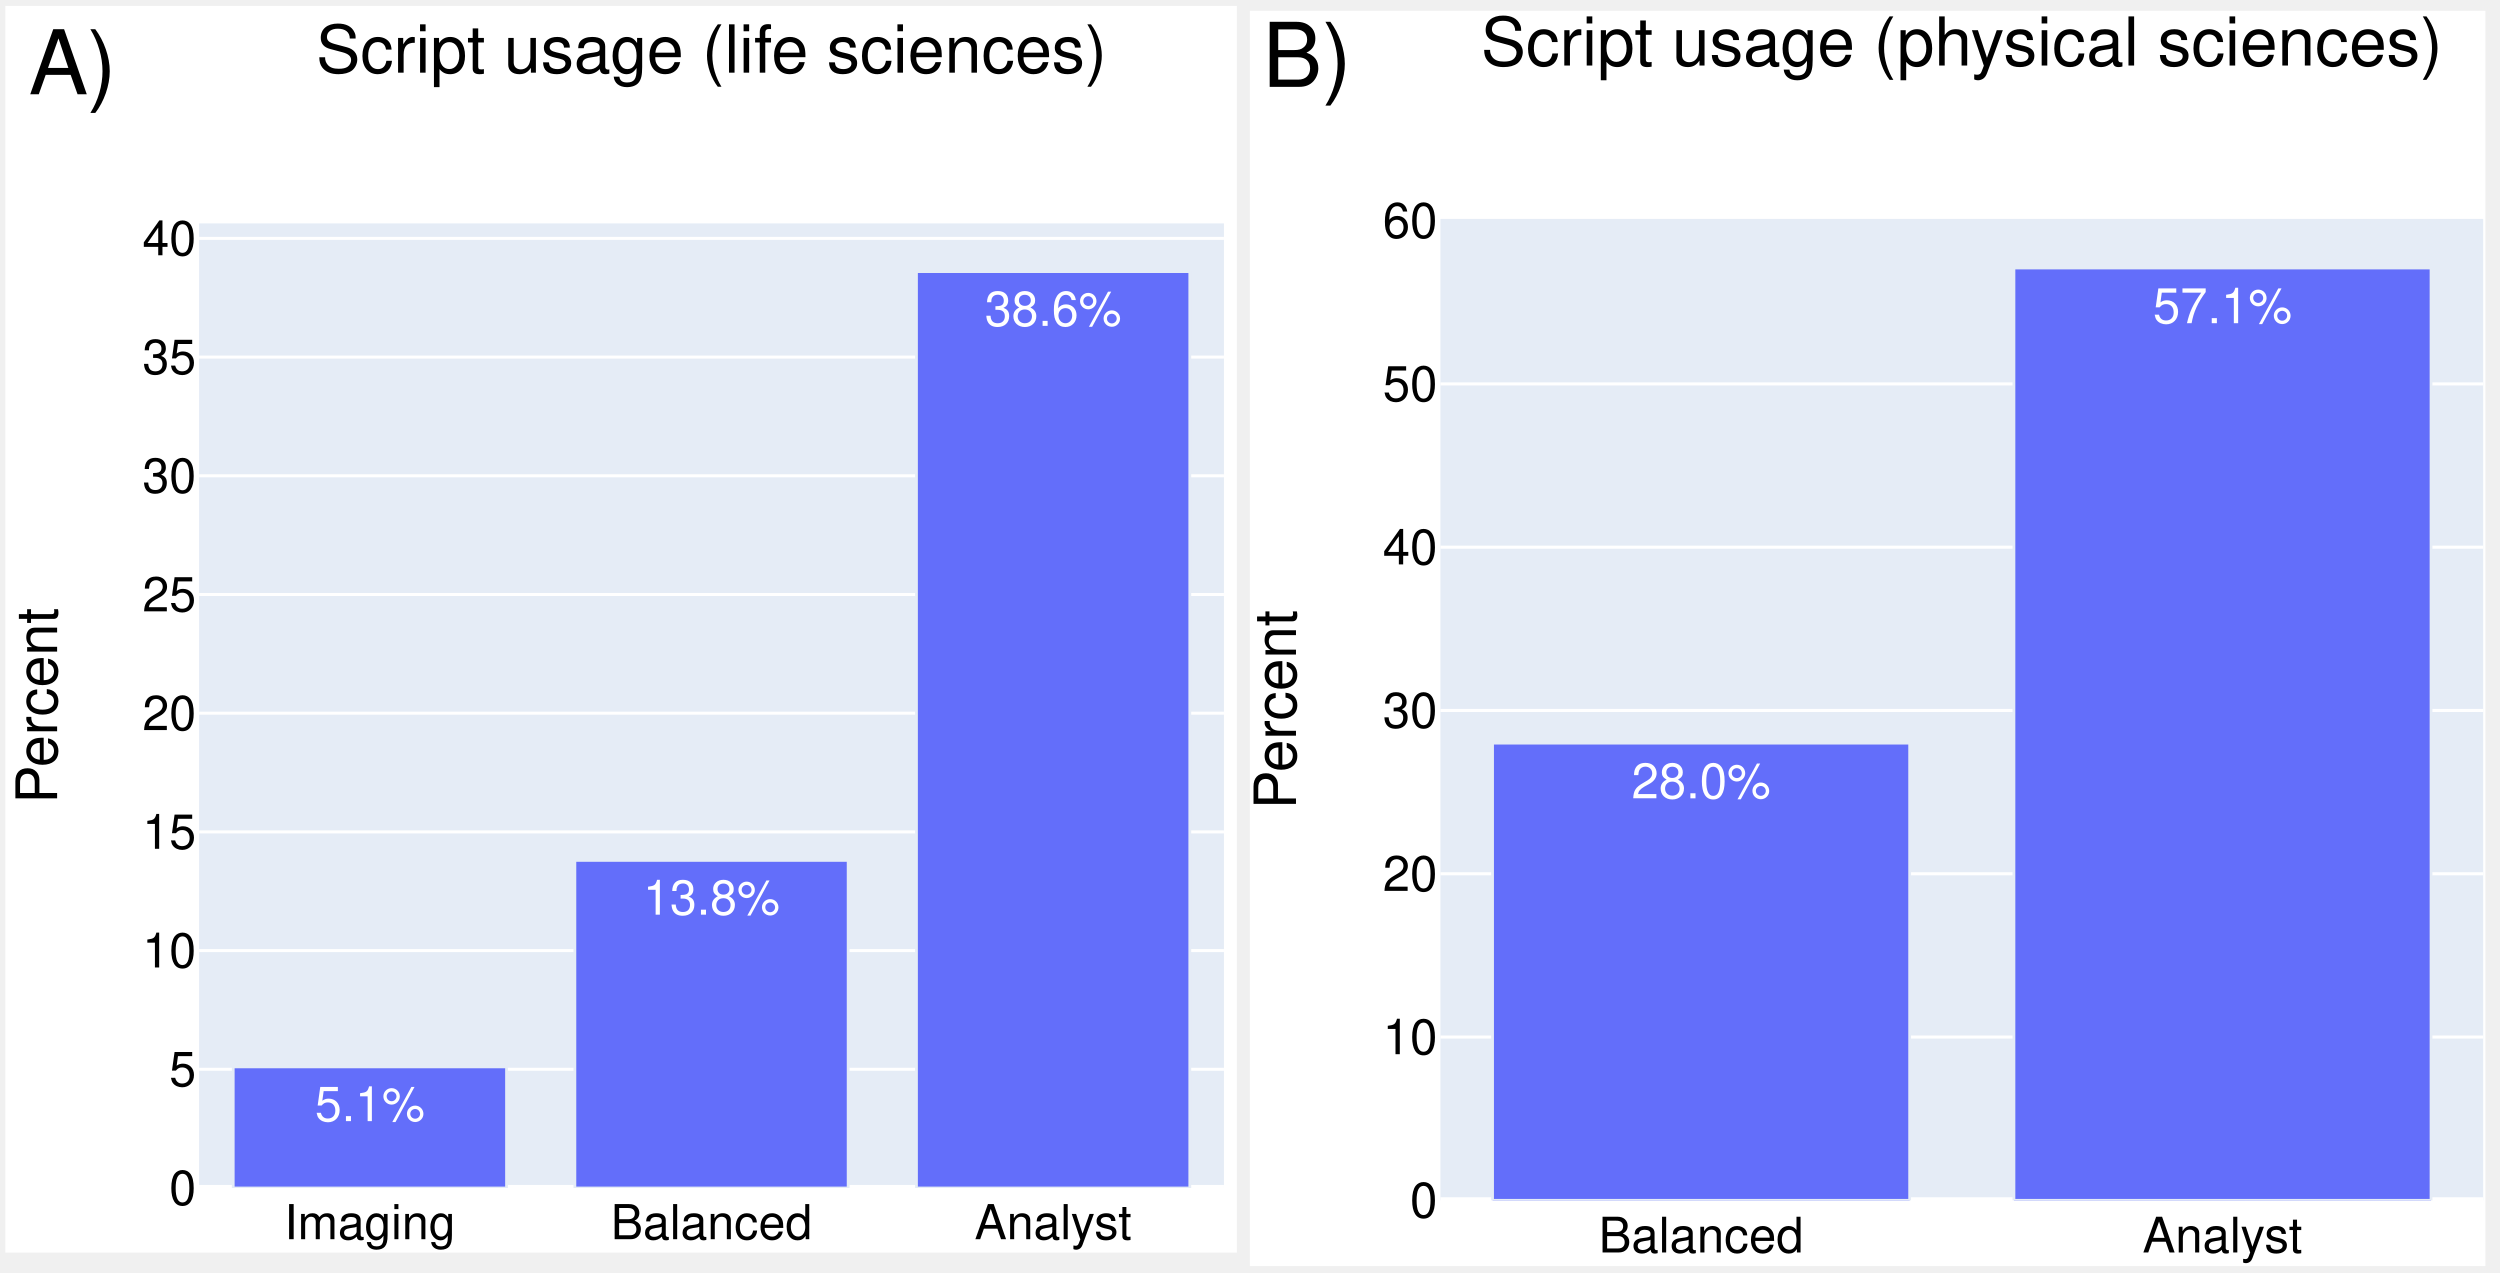
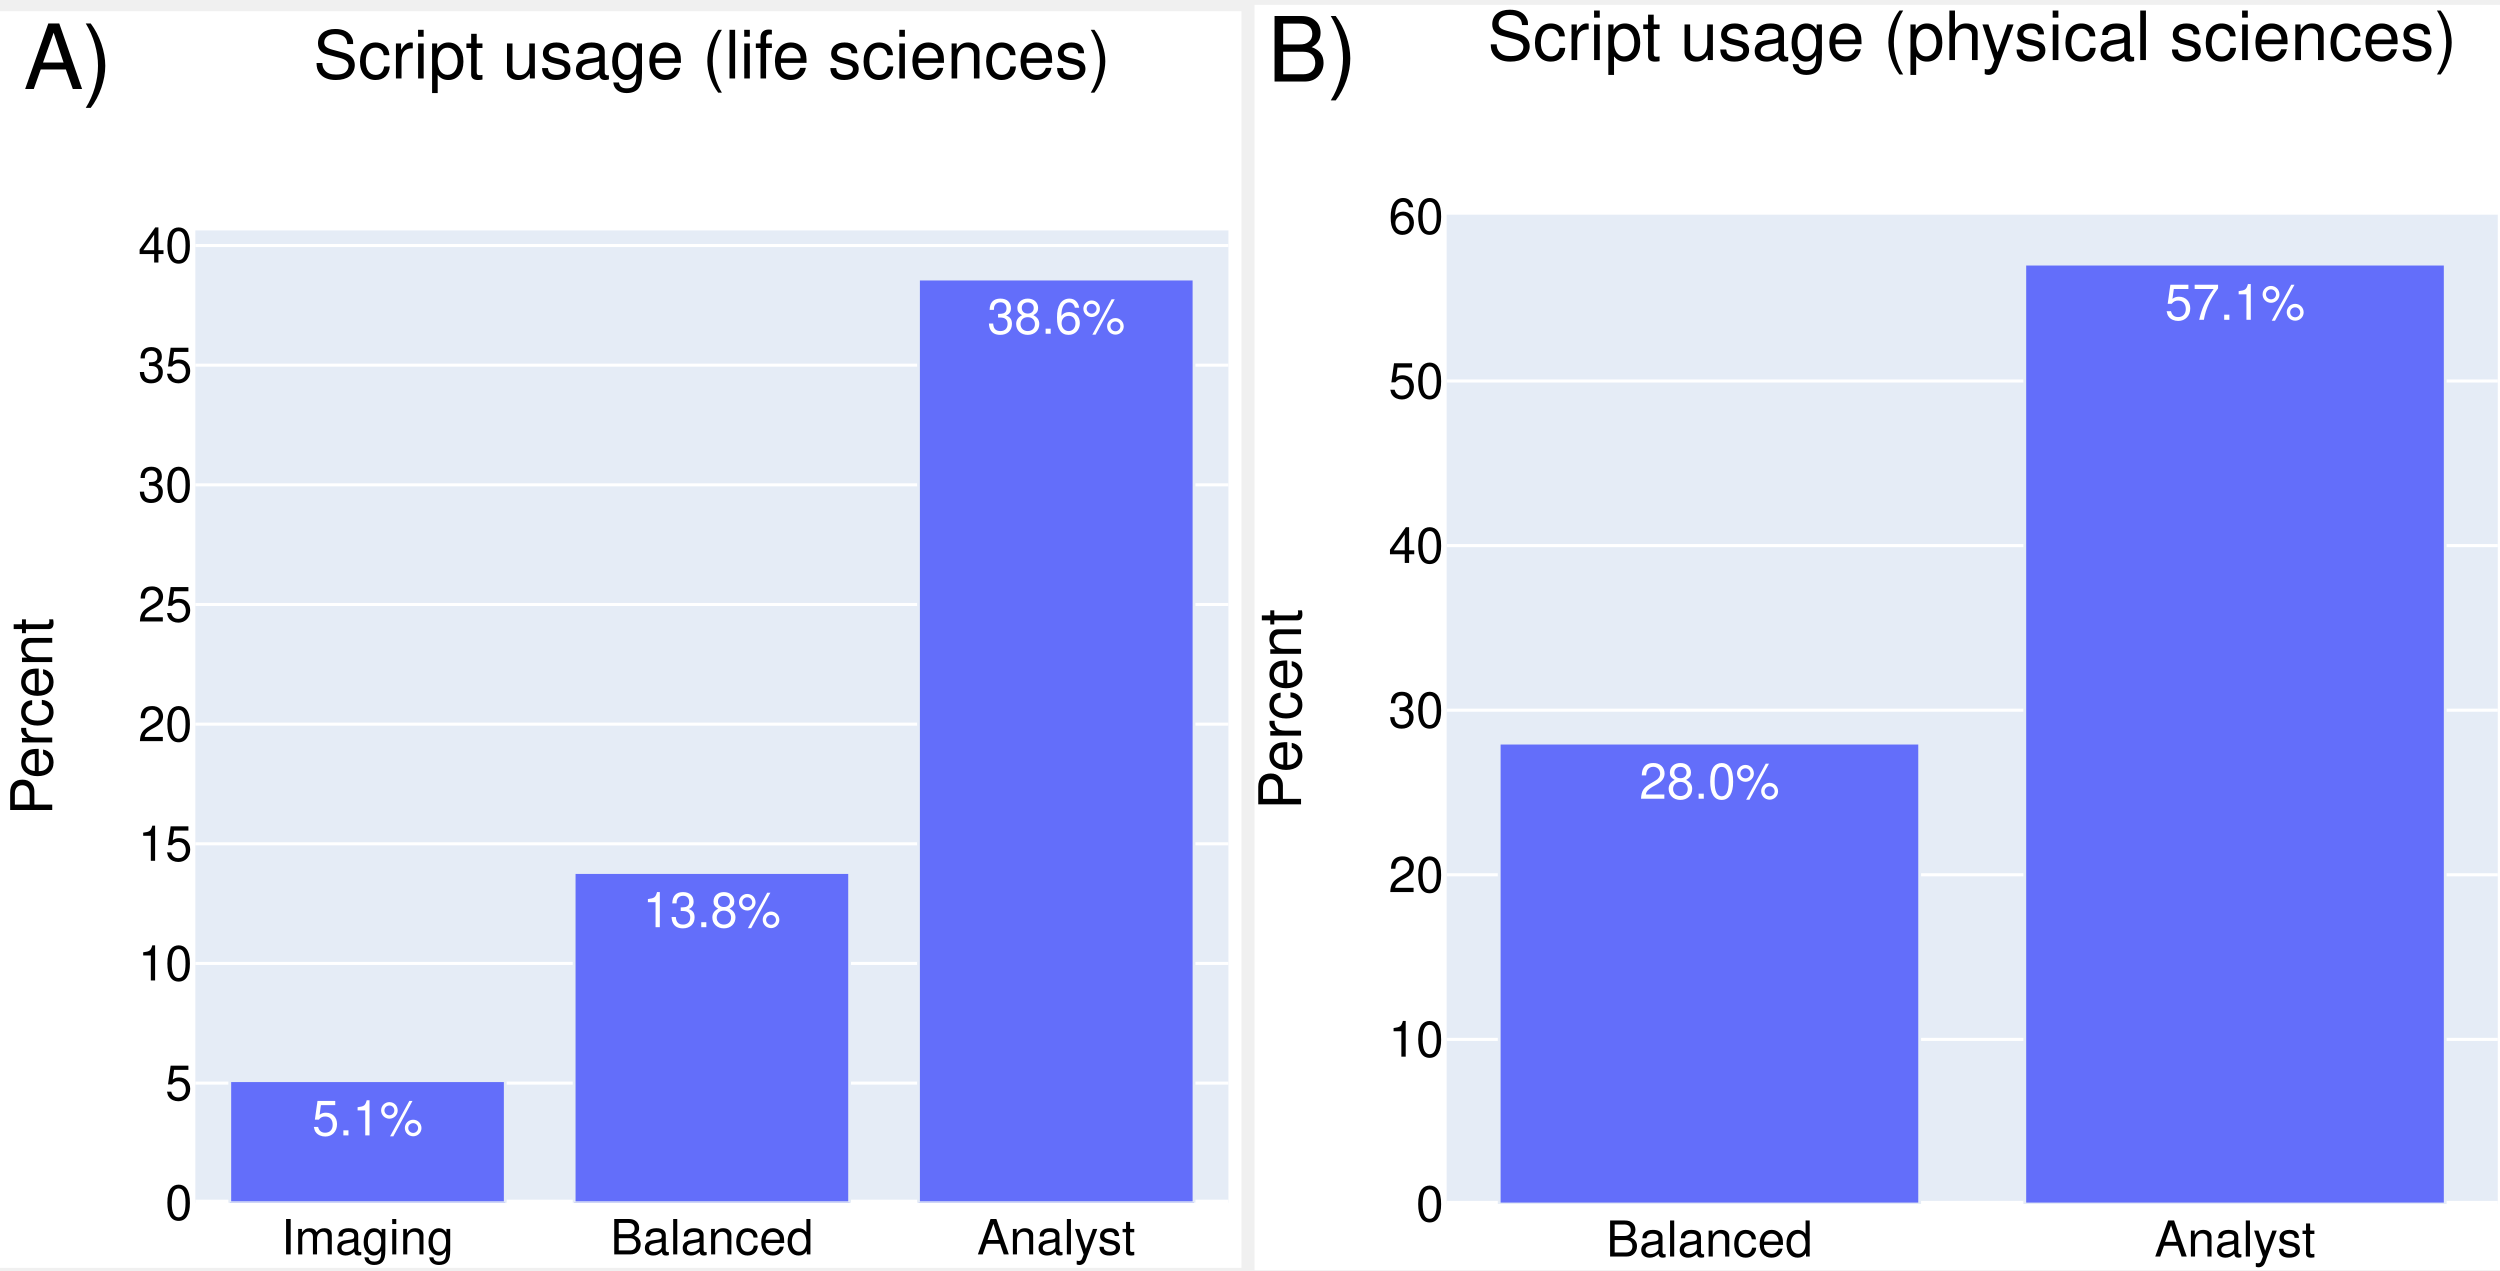
- <svg xmlns="http://www.w3.org/2000/svg" width="118.927mm" height="60.536mm" viewBox="0 0 118.927 60.536" version="1.1" id="svg8">
+ <svg xmlns="http://www.w3.org/2000/svg" width="117.979mm" height="59.944mm" viewBox="0 0 117.979 59.944" version="1.1" id="svg8">
  <defs id="defs2">
    <g id="g244" class="clips">
      <clipPath class="plotclip" id="clip17a0f5xyplot">
        <rect id="rect232" height="320" width="340" x="0" y="0" />
      </clipPath>
      <clipPath id="clip17a0f5x" class="axesclip">
        <rect id="rect235" height="500" width="340" y="0" x="80" />
      </clipPath>
      <clipPath id="clip17a0f5y" class="axesclip">
        <rect id="rect238" height="320" width="500" y="100" x="0" />
      </clipPath>
      <clipPath id="clip17a0f5xy" class="axesclip">
        <rect id="rect241" height="320" width="340" y="100" x="80" />
      </clipPath>
    </g>
    <g id="g246" class="gradients" />
    <g id="g248" class="patterns" />
    <g id="g423" class="clips" />
    <clipPath clipPathUnits="userSpaceOnUse" id="clipPath562">
      <rect id="rect564" width="408.571" height="420" x="17.143" y="24.286" style="stroke-width:0.995" />
    </clipPath>
    <g id="g784" class="clips">
      <clipPath class="plotclip" id="clip60850dxyplot">
        <rect id="rect772" height="320" width="340" x="0" y="0" />
      </clipPath>
      <clipPath id="clip60850dx" class="axesclip">
        <rect id="rect775" height="500" width="340" y="0" x="80" />
      </clipPath>
      <clipPath id="clip60850dy" class="axesclip">
        <rect id="rect778" height="320" width="500" y="100" x="0" />
      </clipPath>
      <clipPath id="clip60850dxy" class="axesclip">
        <rect id="rect781" height="320" width="340" y="100" x="80" />
      </clipPath>
    </g>
    <g id="g786" class="gradients" />
    <g id="g788" class="patterns" />
    <g id="g947" class="clips" />
    <clipPath clipPathUnits="userSpaceOnUse" id="clipPath1078">
      <rect id="rect1080" width="405.714" height="418.571" x="25.714" y="24.286" style="stroke-width:0.97" />
    </clipPath>
    <g id="g1316" class="clips">
      <clipPath class="plotclip" id="clip1ab7ffxyplot">
        <rect id="rect1304" height="307" width="140" x="0" y="0" />
      </clipPath>
      <clipPath id="clip1ab7ffx" class="axesclip">
        <rect id="rect1307" height="500" width="140" y="0" x="80" />
      </clipPath>
      <clipPath id="clip1ab7ffy" class="axesclip">
        <rect id="rect1310" height="307" width="300" y="100" x="0" />
      </clipPath>
      <clipPath id="clip1ab7ffxy" class="axesclip">
        <rect id="rect1313" height="307" width="140" y="100" x="80" />
      </clipPath>
    </g>
    <g id="g1318" class="gradients" />
    <g id="g1320" class="patterns" />
    <g id="g1495" class="clips" />
    <clipPath clipPathUnits="userSpaceOnUse" id="clipPath1634">
      <rect id="rect1636" width="272.857" height="427.143" x="10" y="28.571" style="stroke-width:0.949" />
    </clipPath>
    <g id="g718" class="clips">
      <clipPath class="plotclip" id="clipb33609xyplot">
-         <rect id="rect706" height="320" width="340" />
+         <rect id="rect706" height="320" width="340" x="0" y="0" />
      </clipPath>
      <clipPath id="clipb33609x" class="axesclip">
        <rect id="rect709" height="500" width="340" y="0" x="80" />
      </clipPath>
      <clipPath id="clipb33609y" class="axesclip">
        <rect id="rect712" height="320" width="500" y="100" x="0" />
      </clipPath>
      <clipPath id="clipb33609xy" class="axesclip">
        <rect id="rect715" height="320" width="340" y="100" x="80" />
      </clipPath>
    </g>
    <g id="g720" class="gradients" />
    <g id="g722" class="patterns" />
    <g id="g897-5" class="clips" />
    <clipPath clipPathUnits="userSpaceOnUse" id="clipPath1036">
      <rect id="rect1038" width="409.286" height="416.429" x="15.539" y="31.051" style="stroke-width:0.967" />
    </clipPath>
    <g id="g1274" class="clips">
      <clipPath class="plotclip" id="clip0ae9f5xyplot">
-         <rect id="rect1262" height="320" width="340" />
+         <rect id="rect1262" height="320" width="340" x="0" y="0" />
      </clipPath>
      <clipPath id="clip0ae9f5x" class="axesclip">
        <rect id="rect1265" height="500" width="340" y="0" x="80" />
      </clipPath>
      <clipPath id="clip0ae9f5y" class="axesclip">
        <rect id="rect1268" height="320" width="500" y="100" x="0" />
      </clipPath>
      <clipPath id="clip0ae9f5xy" class="axesclip">
        <rect id="rect1271" height="320" width="340" y="100" x="80" />
      </clipPath>
    </g>
    <g id="g1276" class="gradients" />
    <g id="g1278" class="patterns" />
    <g id="g1453" class="clips" />
    <clipPath clipPathUnits="userSpaceOnUse" id="clipPath1592">
      <rect id="rect1594" width="405" height="416.429" x="17.143" y="27.143" style="stroke-width:0.99" />
    </clipPath>
    <g id="g1806" class="clips">
      <clipPath class="plotclip" id="clip810413xyplot">
-         <rect id="rect1794" height="320" width="340" />
+         <rect id="rect1794" height="320" width="340" x="0" y="0" />
      </clipPath>
      <clipPath id="clip810413x" class="axesclip">
        <rect id="rect1797" height="500" width="340" y="0" x="80" />
      </clipPath>
      <clipPath id="clip810413y" class="axesclip">
        <rect id="rect1800" height="320" width="500" y="100" x="0" />
      </clipPath>
      <clipPath id="clip810413xy" class="axesclip">
        <rect id="rect1803" height="320" width="340" y="100" x="80" />
      </clipPath>
    </g>
    <g id="g1808" class="gradients" />
    <g id="g1810" class="patterns" />
    <g id="g1961" class="clips" />
    <clipPath clipPathUnits="userSpaceOnUse" id="clipPath2088">
      <rect id="rect2090" width="407.133" height="407.143" x="16.433" y="32.857" style="stroke-width:0.96" />
    </clipPath>
    <g id="g2326" class="clips">
      <clipPath class="plotclip" id="clip2dc27cxyplot">
-         <rect id="rect2314" height="320" width="340" />
+         <rect id="rect2314" height="320" width="340" x="0" y="0" />
      </clipPath>
      <clipPath id="clip2dc27cx" class="axesclip">
        <rect id="rect2317" height="500" width="340" y="0" x="80" />
      </clipPath>
      <clipPath id="clip2dc27cy" class="axesclip">
        <rect id="rect2320" height="320" width="500" y="100" x="0" />
      </clipPath>
      <clipPath id="clip2dc27cxy" class="axesclip">
        <rect id="rect2323" height="320" width="340" y="100" x="80" />
      </clipPath>
    </g>
    <g id="g2328" class="gradients" />
    <g id="g2330" class="patterns" />
    <g id="g2505" class="clips" />
    <clipPath clipPathUnits="userSpaceOnUse" id="clipPath2644">
      <rect id="rect2646" width="408.571" height="413.571" x="15.714" y="27.857" style="stroke-width:0.954" />
    </clipPath>
    <g id="g2858" class="clips">
      <clipPath class="plotclip" id="clip75cda9xyplot">
-         <rect id="rect2846" height="320" width="340" />
+         <rect id="rect2846" height="320" width="340" x="0" y="0" />
      </clipPath>
      <clipPath id="clip75cda9x" class="axesclip">
        <rect id="rect2849" height="500" width="340" y="0" x="80" />
      </clipPath>
      <clipPath id="clip75cda9y" class="axesclip">
        <rect id="rect2852" height="320" width="500" y="100" x="0" />
      </clipPath>
      <clipPath id="clip75cda9xy" class="axesclip">
        <rect id="rect2855" height="320" width="340" y="100" x="80" />
      </clipPath>
    </g>
    <g id="g2860" class="gradients" />
    <g id="g2862" class="patterns" />
    <g id="g3013" class="clips" />
    <clipPath clipPathUnits="userSpaceOnUse" id="clipPath3140">
      <rect id="rect3142" width="402.857" height="409.286" x="17.857" y="32.143" style="stroke-width:0.97" />
    </clipPath>
  </defs>
-   <g id="layer1" transform="translate(-4.838102,-4.349005)">
-     <g id="g2640" transform="matrix(0.1433931,0,0,0.1433931,2.837021,0.6371748)" clip-path="url(#clipPath2644)">
+   <g id="layer1" transform="translate(-5.09034,-4.631696)">
+     <g id="g2640" transform="matrix(0.1433931,0,0,0.1433931,2.837021,1.166341)" clip-path="url(#clipPath2644)">
      <rect id="rect2312" style="fill:#ffffff;fill-opacity:1" height="500" width="500" y="0" x="0" />
      <g id="g2335" class="bglayer">
        <rect id="rect2333" style="fill:#e5ecf6;fill-opacity:1;stroke-width:0" height="320" width="340" y="100" x="80" class="bg" />
      </g>
      <g id="g2341" class="layer-below">
        <g id="g2337" class="imagelayer" />
        <g id="g2339" class="shapelayer" />
      </g>
      <g id="g2483" class="cartesianlayer">
        <g id="g2481" class="subplot xy">
          <g id="g2347" class="layer-subplot">
            <g id="g2343" class="shapelayer" />
            <g id="g2345" class="imagelayer" />
          </g>
          <g id="g2353" class="minor-gridlayer">
            <g id="g2349" class="x" />
            <g id="g2351" class="y" />
          </g>
          <g id="g2375" class="gridlayer">
            <g id="g2355" class="x" />
            <g id="g2373" class="y">
              <path id="path2357" style="stroke:#ffffff;stroke-width:1px;stroke-opacity:1" d="M 80,0 H 420" transform="translate(0,380.62)" class="ygrid crisp" />
              <path id="path2359" style="stroke:#ffffff;stroke-width:1px;stroke-opacity:1" d="M 80,0 H 420" transform="translate(0,341.24)" class="ygrid crisp" />
              <path id="path2361" style="stroke:#ffffff;stroke-width:1px;stroke-opacity:1" d="M 80,0 H 420" transform="translate(0,301.87)" class="ygrid crisp" />
              <path id="path2363" style="stroke:#ffffff;stroke-width:1px;stroke-opacity:1" d="M 80,0 H 420" transform="translate(0,262.49)" class="ygrid crisp" />
              <path id="path2365" style="stroke:#ffffff;stroke-width:1px;stroke-opacity:1" d="M 80,0 H 420" transform="translate(0,223.11)" class="ygrid crisp" />
              <path id="path2367" style="stroke:#ffffff;stroke-width:1px;stroke-opacity:1" d="M 80,0 H 420" transform="translate(0,183.73)" class="ygrid crisp" />
              <path id="path2369" style="stroke:#ffffff;stroke-width:1px;stroke-opacity:1" d="M 80,0 H 420" transform="translate(0,144.35)" class="ygrid crisp" />
              <path id="path2371" style="stroke:#ffffff;stroke-width:1px;stroke-opacity:1" d="M 80,0 H 420" transform="translate(0,104.97)" class="ygrid crisp" />
            </g>
          </g>
          <g id="g2379" class="zerolinelayer">
            <path id="path2377" style="stroke:#ffffff;stroke-width:2px;stroke-opacity:1" d="M 80,0 H 420" transform="translate(0,420)" class="yzl zl crisp" />
          </g>
          <path id="path2381" class="xlines-below" d="" />
          <path id="path2383" class="ylines-below" d="" />
          <g id="g2385" class="overlines-below" />
          <g id="g2387" class="xaxislayer-below" />
          <g id="g2389" class="yaxislayer-below" />
          <g id="g2391" class="overaxes-below" />
          <g id="g2417" clip-path="url(#clip2dc27cxyplot)" transform="translate(80,100)" class="plot">
            <g id="g2415" class="barlayer mlayer">
              <g id="g2413" style="opacity:1" class="trace bars">
                <g id="g2411" class="points">
                  <g id="g2397" class="point">
                    <path id="path2393" style="opacity:1;vector-effect:non-scaling-stroke;fill:#636efa;fill-opacity:1;stroke:#e5ecf6;stroke-width:0.5px;stroke-opacity:1" d="M 238,320 V 16 h 90.67 v 304 z" />
                    <text id="text2395" transform="translate(283.335,34)" style="font-size:16px;font-family:Helvetica;text-anchor:middle;white-space:pre;fill:#ffffff;fill-opacity:1" y="0" x="0" data-notex="1" class="bartext bartext-inside">38.6%</text>
                  </g>
                  <g id="g2403" class="point">
                    <path id="path2399" style="opacity:1;vector-effect:non-scaling-stroke;fill:#636efa;fill-opacity:1;stroke:#e5ecf6;stroke-width:0.5px;stroke-opacity:1" d="M 124.67,320 V 211.32 h 90.66 V 320 Z" />
                    <text id="text2401" transform="translate(170,229.32)" style="font-size:16px;font-family:Helvetica;text-anchor:middle;white-space:pre;fill:#ffffff;fill-opacity:1" y="0" x="0" data-notex="1" class="bartext bartext-inside">13.8%</text>
                  </g>
                  <g id="g2409" class="point">
                    <path id="path2405" style="opacity:1;vector-effect:non-scaling-stroke;fill:#636efa;fill-opacity:1;stroke:#e5ecf6;stroke-width:0.5px;stroke-opacity:1" d="M 11.33,320 V 279.83 H 102 V 320 Z" />
                    <text id="text2407" transform="translate(56.665,297.83)" style="font-size:16px;font-family:Helvetica;text-anchor:middle;white-space:pre;fill:#ffffff;fill-opacity:1" y="0" x="0" data-notex="1" class="bartext bartext-inside">5.1%</text>
                  </g>
                </g>
              </g>
            </g>
          </g>
          <g id="g2419" class="overplot" />
          <path id="path2421" style="fill:none" d="M 0,0" class="xlines-above crisp" />
          <path id="path2423" style="fill:none" d="M 0,0" class="ylines-above crisp" />
          <g id="g2425" class="overlines-above" />
          <g id="g2439" class="xaxislayer-above">
            <g id="g2429" class="xtick">
              <text id="text2427" style="font-size:16px;font-family:Helvetica;text-anchor:middle;white-space:pre;opacity:1;fill:#000000;fill-opacity:1" transform="translate(136.67)" y="437" x="0">Imaging</text>
            </g>
            <g id="g2433" class="xtick">
              <text id="text2431" style="font-size:16px;font-family:Helvetica;text-anchor:middle;white-space:pre;opacity:1;fill:#000000;fill-opacity:1" transform="translate(250)" y="437" x="0">Balanced</text>
            </g>
            <g id="g2437" class="xtick">
              <text id="text2435" style="font-size:16px;font-family:Helvetica;text-anchor:middle;white-space:pre;opacity:1;fill:#000000;fill-opacity:1" transform="translate(363.33)" y="437" x="0">Analyst</text>
            </g>
          </g>
          <g id="g2477" class="yaxislayer-above">
            <g id="g2443" class="ytick">
              <text id="text2441" style="font-size:16px;font-family:Helvetica;text-anchor:end;white-space:pre;opacity:1;fill:#000000;fill-opacity:1" transform="translate(0,420)" y="5.6" x="79">0</text>
            </g>
            <g id="g2447" class="ytick">
              <text id="text2445" transform="translate(0,380.62)" style="font-size:16px;font-family:Helvetica;text-anchor:end;white-space:pre;opacity:1;fill:#000000;fill-opacity:1" y="5.6" x="79">5</text>
            </g>
            <g id="g2451" class="ytick">
              <text id="text2449" transform="translate(0,341.24)" style="font-size:16px;font-family:Helvetica;text-anchor:end;white-space:pre;opacity:1;fill:#000000;fill-opacity:1" y="5.6" x="79">10</text>
            </g>
            <g id="g2455" class="ytick">
              <text id="text2453" transform="translate(0,301.87)" style="font-size:16px;font-family:Helvetica;text-anchor:end;white-space:pre;opacity:1;fill:#000000;fill-opacity:1" y="5.6" x="79">15</text>
            </g>
            <g id="g2459" class="ytick">
              <text id="text2457" transform="translate(0,262.49)" style="font-size:16px;font-family:Helvetica;text-anchor:end;white-space:pre;opacity:1;fill:#000000;fill-opacity:1" y="5.6" x="79">20</text>
            </g>
            <g id="g2463" class="ytick">
              <text id="text2461" transform="translate(0,223.11)" style="font-size:16px;font-family:Helvetica;text-anchor:end;white-space:pre;opacity:1;fill:#000000;fill-opacity:1" y="5.6" x="79">25</text>
            </g>
            <g id="g2467" class="ytick">
              <text id="text2465" transform="translate(0,183.73)" style="font-size:16px;font-family:Helvetica;text-anchor:end;white-space:pre;opacity:1;fill:#000000;fill-opacity:1" y="5.6" x="79">30</text>
            </g>
            <g id="g2471" class="ytick">
              <text id="text2469" transform="translate(0,144.35)" style="font-size:16px;font-family:Helvetica;text-anchor:end;white-space:pre;opacity:1;fill:#000000;fill-opacity:1" y="5.6" x="79">35</text>
            </g>
            <g id="g2475" class="ytick">
              <text id="text2473" transform="translate(0,104.97)" style="font-size:16px;font-family:Helvetica;text-anchor:end;white-space:pre;opacity:1;fill:#000000;fill-opacity:1" y="5.6" x="79">40</text>
            </g>
          </g>
          <g id="g2479" class="overaxes-above" />
        </g>
      </g>
      <g id="g2485" class="polarlayer" />
      <g id="g2487" class="smithlayer" />
      <g id="g2489" class="ternarylayer" />
      <g id="g2491" class="geolayer" />
      <g id="g2493" class="funnelarealayer" />
      <g id="g2495" class="pielayer" />
      <g id="g2497" class="iciclelayer" />
      <g id="g2499" class="treemaplayer" />
      <g id="g2501" class="sunburstlayer" />
      <g id="g2503" class="glimages" />
      <g id="g2512" class="layer-above">
        <g id="g2508" class="imagelayer" />
        <g id="g2510" class="shapelayer" />
      </g>
      <g id="g2524" class="infolayer">
        <g id="g2516" class="g-gtitle">
          <text id="text2514" style="font-weight:normal;font-size:22px;font-family:Helvetica;text-anchor:middle;white-space:pre;opacity:1;fill:#000000" dy="0em" y="50" x="250" class="gtitle">Script usage (life sciences)</text>
        </g>
        <g id="g2518" class="g-xtitle" />
        <g id="g2522" class="g-ytitle">
          <text id="text2520" style="font-weight:normal;font-size:19px;font-family:Helvetica;text-anchor:middle;white-space:pre;opacity:1;fill:#000000" y="260" x="32.903" transform="rotate(-90,32.90313,260)" class="ytitle">Percent</text>
        </g>
      </g>
    </g>
    <text xml:space="preserve" style="font-style:normal;font-variant:normal;font-weight:normal;font-stretch:normal;font-size:4.233px;line-height:1.25;font-family:Helvetica;-inkscape-font-specification:Helvetica;letter-spacing:0px;word-spacing:0px;fill:#000000;fill-opacity:1;stroke:none;stroke-width:0.265" x="6.199" y="8.831" id="text1640">
      <tspan id="tspan1638" x="6.199" y="8.831" style="stroke-width:0.265">A)</tspan>
    </text>
    <g id="g3136" transform="matrix(0.1458961,0,0,0.1458961,61.68847,0.1729439)" clip-path="url(#clipPath3140)">
      <rect id="rect2844" style="fill:#ffffff;fill-opacity:1" height="500" width="500" y="0" x="0" />
      <g id="g2867" class="bglayer">
        <rect id="rect2865" style="fill:#e5ecf6;fill-opacity:1;stroke-width:0" height="320" width="340" y="100" x="80" class="bg" />
      </g>
      <g id="g2873" class="layer-below">
        <g id="g2869" class="imagelayer" />
        <g id="g2871" class="shapelayer" />
      </g>
      <g id="g2991" class="cartesianlayer">
        <g id="g2989" class="subplot xy">
          <g id="g2879" class="layer-subplot">
            <g id="g2875" class="shapelayer" />
            <g id="g2877" class="imagelayer" />
          </g>
          <g id="g2885" class="minor-gridlayer">
            <g id="g2881" class="x" />
            <g id="g2883" class="y" />
          </g>
          <g id="g2901" class="gridlayer">
            <g id="g2887" class="x" />
            <g id="g2899" class="y">
              <path id="path2889" style="stroke:#ffffff;stroke-width:1px;stroke-opacity:1" d="M 80,0 H 420" transform="translate(0,366.76)" class="ygrid crisp" />
              <path id="path2891" style="stroke:#ffffff;stroke-width:1px;stroke-opacity:1" d="M 80,0 H 420" transform="translate(0,313.52)" class="ygrid crisp" />
              <path id="path2893" style="stroke:#ffffff;stroke-width:1px;stroke-opacity:1" d="M 80,0 H 420" transform="translate(0,260.28)" class="ygrid crisp" />
              <path id="path2895" style="stroke:#ffffff;stroke-width:1px;stroke-opacity:1" d="M 80,0 H 420" transform="translate(0,207.04)" class="ygrid crisp" />
              <path id="path2897" style="stroke:#ffffff;stroke-width:1px;stroke-opacity:1" d="M 80,0 H 420" transform="translate(0,153.8)" class="ygrid crisp" />
            </g>
          </g>
          <g id="g2905" class="zerolinelayer">
            <path id="path2903" style="stroke:#ffffff;stroke-width:2px;stroke-opacity:1" d="M 80,0 H 420" transform="translate(0,420)" class="yzl zl crisp" />
          </g>
          <path id="path2907" class="xlines-below" d="" />
          <path id="path2909" class="ylines-below" d="" />
          <g id="g2911" class="overlines-below" />
          <g id="g2913" class="xaxislayer-below" />
          <g id="g2915" class="yaxislayer-below" />
          <g id="g2917" class="overaxes-below" />
          <g id="g2937" clip-path="url(#clip75cda9xyplot)" transform="translate(80,100)" class="plot">
            <g id="g2935" class="barlayer mlayer">
              <g id="g2933" style="opacity:1" class="trace bars">
                <g id="g2931" class="points">
                  <g id="g2923" class="point">
                    <path id="path2919" style="opacity:1;vector-effect:non-scaling-stroke;fill:#636efa;fill-opacity:1;stroke:#e5ecf6;stroke-width:0.5px;stroke-opacity:1" d="M 187,320 V 16 h 136 v 304 z" />
                    <text id="text2921" transform="translate(255,34)" style="font-size:16px;font-family:Helvetica;text-anchor:middle;white-space:pre;fill:#ffffff;fill-opacity:1" y="0" x="0" data-notex="1" class="bartext bartext-inside">57.1%</text>
                  </g>
                  <g id="g2929" class="point">
                    <path id="path2925" style="opacity:1;vector-effect:non-scaling-stroke;fill:#636efa;fill-opacity:1;stroke:#e5ecf6;stroke-width:0.5px;stroke-opacity:1" d="M 17,320 V 170.93 H 153 V 320 Z" />
                    <text id="text2927" transform="translate(85,188.93)" style="font-size:16px;font-family:Helvetica;text-anchor:middle;white-space:pre;fill:#ffffff;fill-opacity:1" y="0" x="0" data-notex="1" class="bartext bartext-inside">28.0%</text>
                  </g>
                </g>
              </g>
            </g>
          </g>
          <g id="g2939" class="overplot" />
          <path id="path2941" style="fill:none" d="M 0,0" class="xlines-above crisp" />
          <path id="path2943" style="fill:none" d="M 0,0" class="ylines-above crisp" />
          <g id="g2945" class="overlines-above" />
          <g id="g2955" class="xaxislayer-above">
            <g id="g2949" class="xtick">
              <text id="text2947" style="font-size:16px;font-family:Helvetica;text-anchor:middle;white-space:pre;opacity:1;fill:#000000;fill-opacity:1" transform="translate(165)" y="437" x="0">Balanced</text>
            </g>
            <g id="g2953" class="xtick">
              <text id="text2951" style="font-size:16px;font-family:Helvetica;text-anchor:middle;white-space:pre;opacity:1;fill:#000000;fill-opacity:1" transform="translate(335)" y="437" x="0">Analyst</text>
            </g>
          </g>
          <g id="g2985" class="yaxislayer-above">
            <g id="g2959" class="ytick">
              <text id="text2957" style="font-size:16px;font-family:Helvetica;text-anchor:end;white-space:pre;opacity:1;fill:#000000;fill-opacity:1" transform="translate(0,420)" y="5.6" x="79">0</text>
            </g>
            <g id="g2963" class="ytick">
              <text id="text2961" transform="translate(0,366.76)" style="font-size:16px;font-family:Helvetica;text-anchor:end;white-space:pre;opacity:1;fill:#000000;fill-opacity:1" y="5.6" x="79">10</text>
            </g>
            <g id="g2967" class="ytick">
              <text id="text2965" transform="translate(0,313.52)" style="font-size:16px;font-family:Helvetica;text-anchor:end;white-space:pre;opacity:1;fill:#000000;fill-opacity:1" y="5.6" x="79">20</text>
            </g>
            <g id="g2971" class="ytick">
              <text id="text2969" transform="translate(0,260.28)" style="font-size:16px;font-family:Helvetica;text-anchor:end;white-space:pre;opacity:1;fill:#000000;fill-opacity:1" y="5.6" x="79">30</text>
            </g>
            <g id="g2975" class="ytick">
              <text id="text2973" transform="translate(0,207.04)" style="font-size:16px;font-family:Helvetica;text-anchor:end;white-space:pre;opacity:1;fill:#000000;fill-opacity:1" y="5.6" x="79">40</text>
            </g>
            <g id="g2979" class="ytick">
              <text id="text2977" transform="translate(0,153.8)" style="font-size:16px;font-family:Helvetica;text-anchor:end;white-space:pre;opacity:1;fill:#000000;fill-opacity:1" y="5.6" x="79">50</text>
            </g>
            <g id="g2983" class="ytick">
              <text id="text2981" transform="translate(0,100.56)" style="font-size:16px;font-family:Helvetica;text-anchor:end;white-space:pre;opacity:1;fill:#000000;fill-opacity:1" y="5.6" x="79">60</text>
            </g>
          </g>
          <g id="g2987" class="overaxes-above" />
        </g>
      </g>
      <g id="g2993" class="polarlayer" />
      <g id="g2995" class="smithlayer" />
      <g id="g2997" class="ternarylayer" />
      <g id="g2999" class="geolayer" />
      <g id="g3001" class="funnelarealayer" />
      <g id="g3003" class="pielayer" />
      <g id="g3005" class="iciclelayer" />
      <g id="g3007" class="treemaplayer" />
      <g id="g3009" class="sunburstlayer" />
      <g id="g3011" class="glimages" />
      <g id="g3020" class="layer-above">
        <g id="g3016" class="imagelayer" />
        <g id="g3018" class="shapelayer" />
      </g>
      <g id="g3032" class="infolayer">
        <g id="g3024" class="g-gtitle">
          <text id="text3022" style="font-weight:normal;font-size:22px;font-family:Helvetica;text-anchor:middle;white-space:pre;opacity:1;fill:#000000" dy="0em" y="50" x="250" class="gtitle">Script usage (physical sciences)</text>
        </g>
        <g id="g3026" class="g-xtitle" />
        <g id="g3030" class="g-ytitle">
          <text id="text3028" style="font-weight:normal;font-size:19px;font-family:Helvetica;text-anchor:middle;white-space:pre;opacity:1;fill:#000000" y="260" x="32.903" transform="rotate(-90,32.90313,260)" class="ytitle">Percent</text>
        </g>
      </g>
    </g>
    <text xml:space="preserve" style="font-style:normal;font-variant:normal;font-weight:normal;font-stretch:normal;font-size:4.233px;line-height:1.25;font-family:Helvetica;-inkscape-font-specification:Helvetica;letter-spacing:0px;word-spacing:0px;fill:#000000;fill-opacity:1;stroke:none;stroke-width:0.265" x="64.912" y="8.479" id="text1640-9">
      <tspan id="tspan1638-4" x="64.912" y="8.479" style="stroke-width:0.265">B)</tspan>
    </text>
  </g>
</svg>
